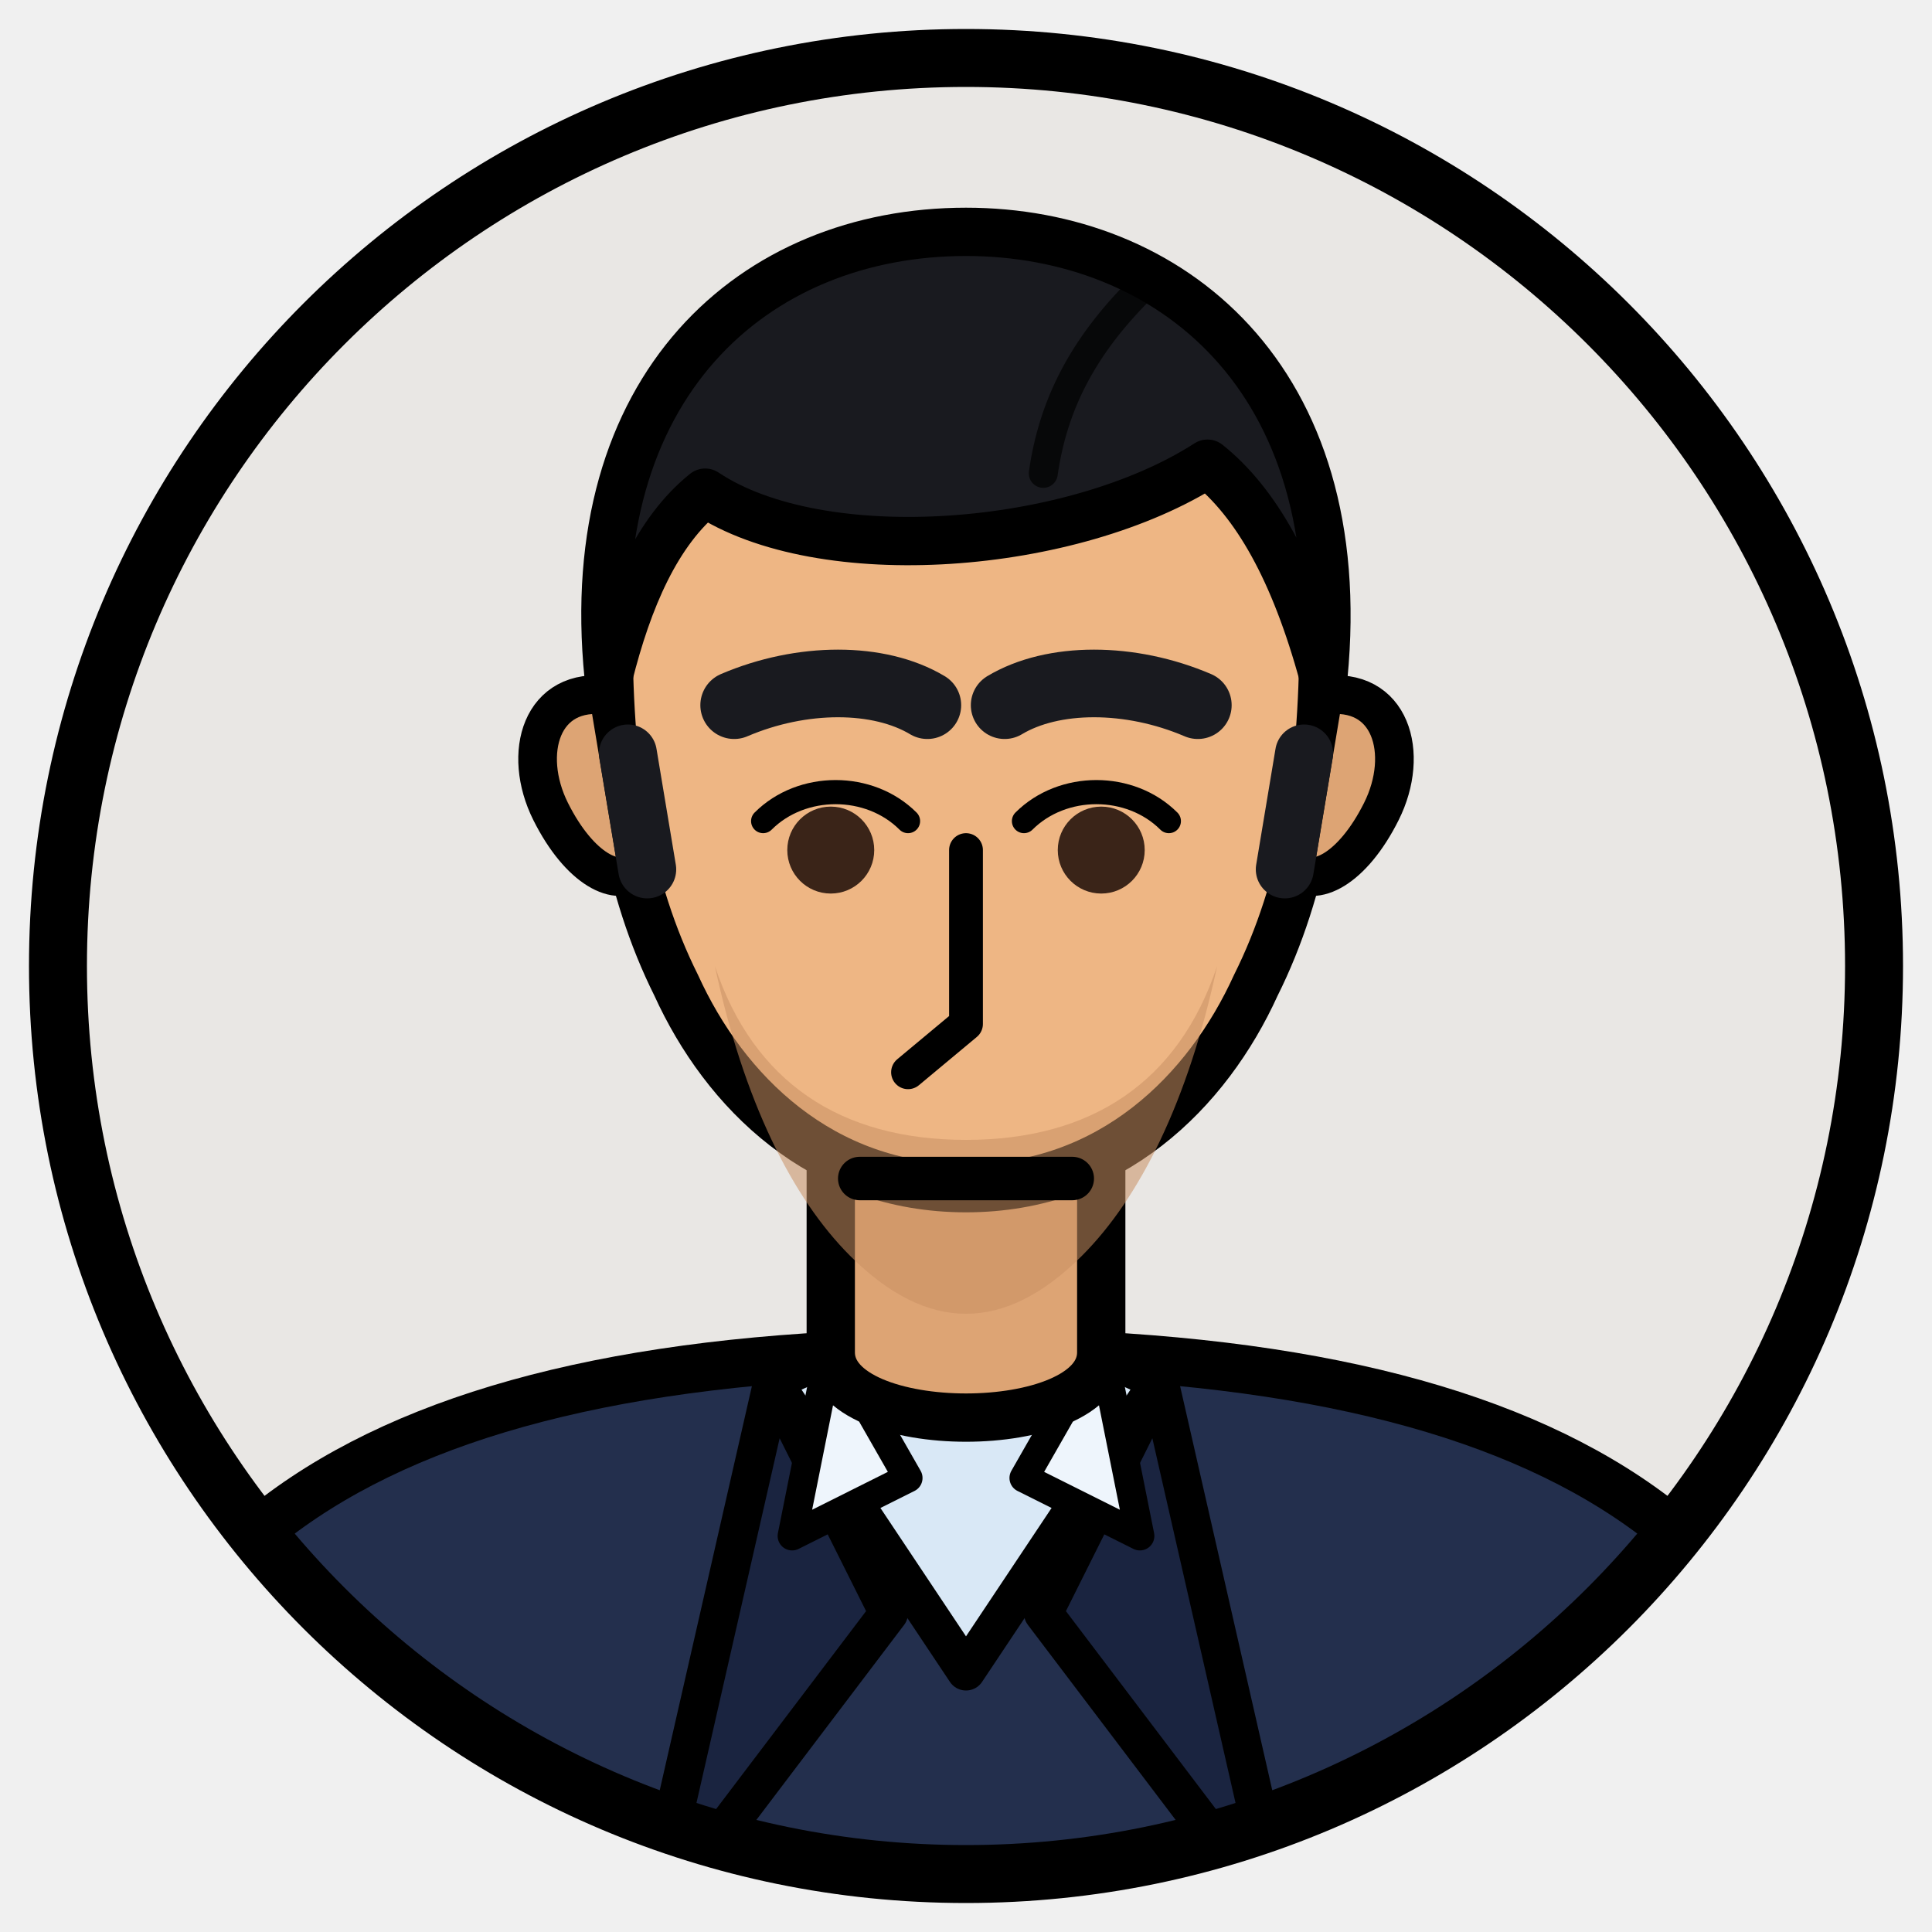
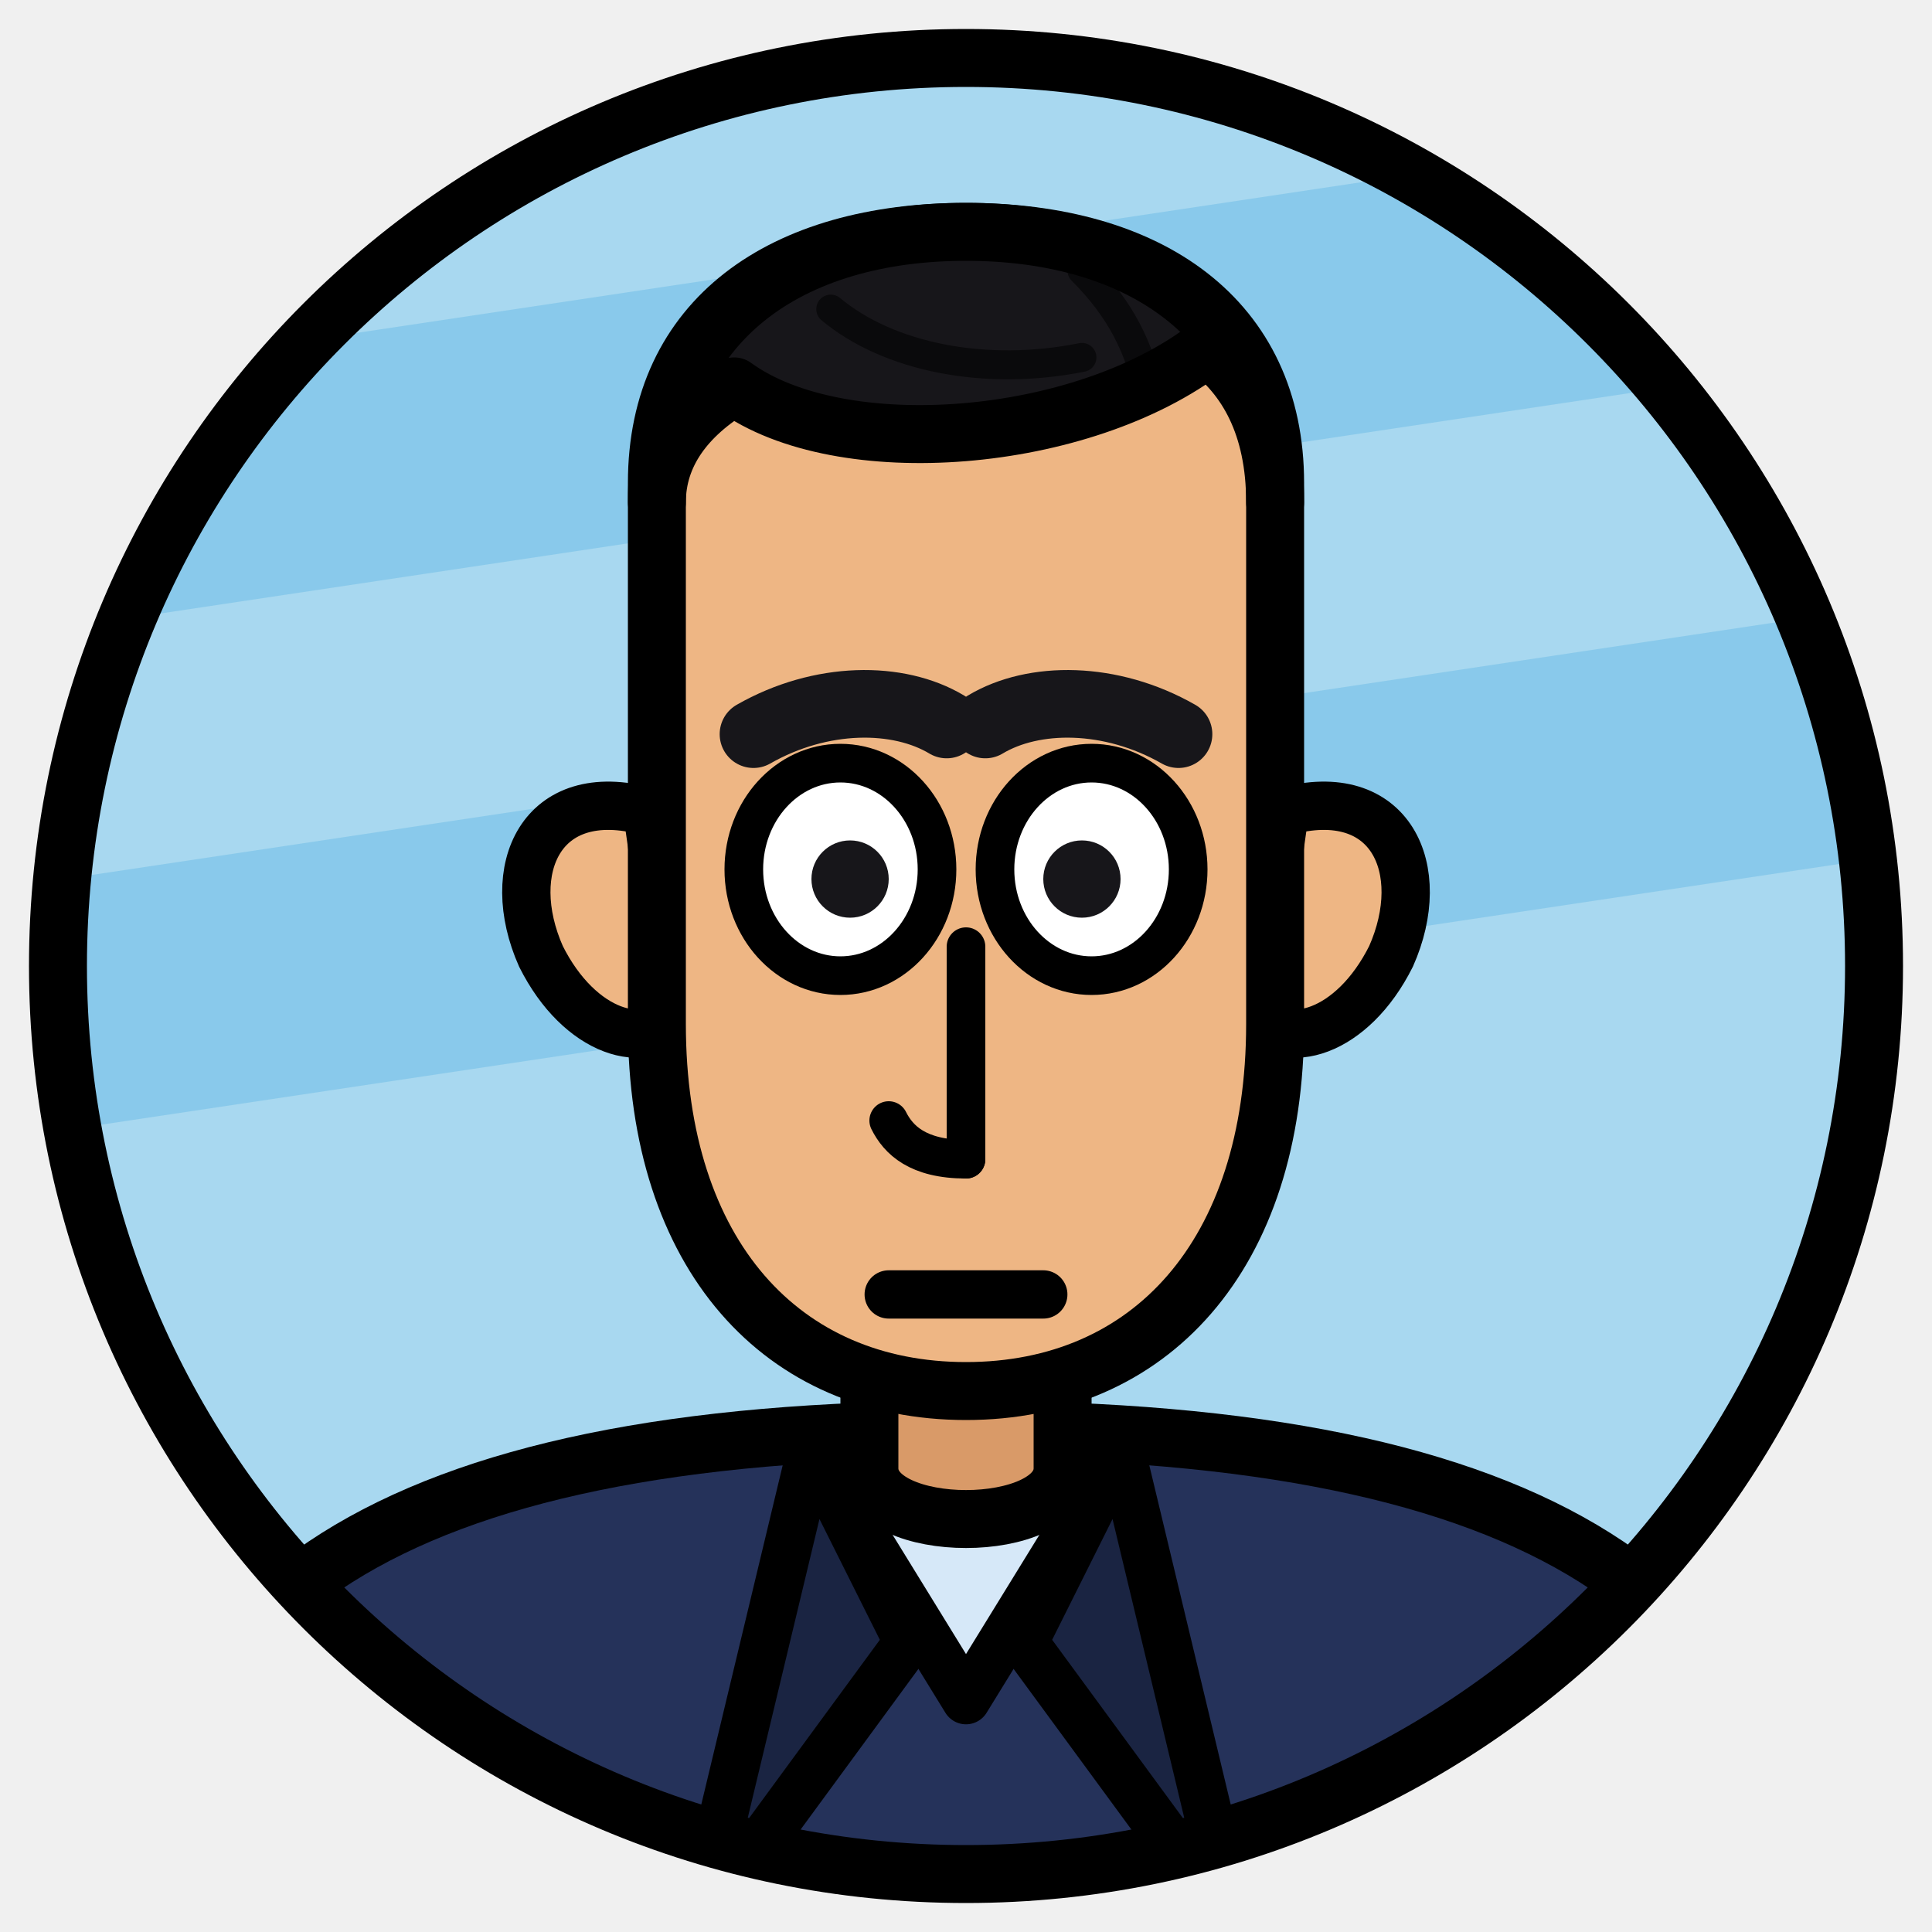
<svg xmlns="http://www.w3.org/2000/svg" viewBox="0 0 200 200" width="200" height="200" role="img" aria-labelledby="autor-titulo">
  <defs>
    <clipPath id="autor-circulo">
      <circle cx="100" cy="100" r="94" />
    </clipPath>
  </defs>
  <g clip-path="url(#autor-circulo)">
-     <rect width="200" height="200" fill="#e9e7e4" />
-     <path d="M8 200c2-40 30-60 92-60s90 20 92 60z" fill="#232f4d" stroke="#000" stroke-width="5" stroke-linejoin="round" />
-     <path d="M80 143l20 30 20-30-20-9z" fill="#d9e8f6" stroke="#000" stroke-width="4" stroke-linejoin="round" />
-     <path d="M80 143l-13 57 25-33z" fill="#1a2440" stroke="#000" stroke-width="4" stroke-linejoin="round" />
-     <path d="M120 143l13 57-25-33z" fill="#1a2440" stroke="#000" stroke-width="4" stroke-linejoin="round" />
-     <path d="M86 139l8 14-12 6z" fill="#eef5fc" stroke="#000" stroke-width="3" stroke-linejoin="round" />
-     <path d="M114 139l-8 14 12 6z" fill="#eef5fc" stroke="#000" stroke-width="3" stroke-linejoin="round" />
-     <path d="M86 112h28v28c0 9-28 9-28 0z" fill="#dda474" stroke="#000" stroke-width="5" stroke-linejoin="round" />
-     <path d="M100 26c24 0 37 16 37 40 0 14-2 26-7 36-5 11-15 21-30 21s-25-10-30-21c-5-10-7-22-7-36 0-24 13-40 37-40z" fill="#eeb684" stroke="#000" stroke-width="5" stroke-linejoin="round" />
-     <path d="M74 100c3 14 8 24 14 30 4 4 8 6 12 6s8-2 12-6c6-6 11-16 14-30-4 12-13 18-26 18s-22-6-26-18z" fill="#c98f63" opacity="0.55" />
-     <path d="M63 72c-7-1-9 6-6 12s7 8 9 6z" fill="#dda474" stroke="#000" stroke-width="4" stroke-linejoin="round" />
-     <path d="M137 72c7-1 9 6 6 12s-7 8-9 6z" fill="#dda474" stroke="#000" stroke-width="4" stroke-linejoin="round" />
-     <path d="M63 70c-3-30 15-46 37-46 21 0 40 15 37 46-3-11-7-18-12-22-14 9-40 11-52 3-5 4-8 11-10 19z" fill="#191a1f" stroke="#000" stroke-width="5" stroke-linejoin="round" />
-     <path d="M118 30c-6 6-9 12-10 19" fill="none" stroke="#000" stroke-width="3" stroke-linecap="round" opacity="0.7" />
-     <path d="M65 78l2 12" fill="none" stroke="#191a1f" stroke-width="6" stroke-linecap="round" />
-     <path d="M135 78l-2 12" fill="none" stroke="#191a1f" stroke-width="6" stroke-linecap="round" />
-     <path d="M76 73c7-3 15-3 20 0" fill="none" stroke="#191a1f" stroke-width="7" stroke-linecap="round" />
-     <path d="M124 73c-7-3-15-3-20 0" fill="none" stroke="#191a1f" stroke-width="7" stroke-linecap="round" />
-     <path d="M79 85c4-4 11-4 15 0" fill="none" stroke="#000" stroke-width="2.5" stroke-linecap="round" />
-     <path d="M121 85c-4-4-11-4-15 0" fill="none" stroke="#000" stroke-width="2.5" stroke-linecap="round" />
-     <circle cx="86" cy="88" r="4.5" fill="#3a2418" />
-     <circle cx="114" cy="88" r="4.5" fill="#3a2418" />
-     <path d="M100 88v18l-6 5" fill="none" stroke="#000" stroke-width="3.5" stroke-linecap="round" stroke-linejoin="round" />
-     <path d="M89 122h22" fill="none" stroke="#000" stroke-width="4.5" stroke-linecap="round" />
+     <rect width="200" height="200" fill="#a8d8f0" />
+     <path d="M0 40l200-30v26L0 66z" fill="#7cc3e8" opacity="0.7" />
+     <path d="M0 92l200-30v26L0 118z" fill="#7cc3e8" opacity="0.7" />
+     <path d="M14 200c1-34 26-52 86-52s85 18 86 52z" fill="#25325a" stroke="#000" stroke-width="6" stroke-linejoin="round" />
+     <path d="M84 150l16 26 16-26-16-8z" fill="#d6e8f8" stroke="#000" stroke-width="5" stroke-linejoin="round" />
+     <path d="M84 150l-12 50 22-30z" fill="#1a2442" stroke="#000" stroke-width="5" stroke-linejoin="round" />
+     <path d="M116 150l12 50-22-30z" fill="#1a2442" stroke="#000" stroke-width="5" stroke-linejoin="round" />
+     <path d="M90 128h20v24c0 7-20 7-20 0z" fill="#d99a68" stroke="#000" stroke-width="6" stroke-linejoin="round" />
+     <path d="M67 84c-11-3-15 6-11 15 4 8 11 10 14 6z" fill="#eeb684" stroke="#000" stroke-width="5" stroke-linejoin="round" />
+     <path d="M133 84c11-3 15 6 11 15-4 8-11 10-14 6z" fill="#eeb684" stroke="#000" stroke-width="5" stroke-linejoin="round" />
+     <path d="M100 24c19 0 32 9 32 26v56c0 24-13 38-32 38S68 130 68 106V50c0-17 13-26 32-26z" fill="#eeb684" stroke="#000" stroke-width="6" stroke-linejoin="round" />
+     <path d="M68 52c0-19 14-28 32-28s32 9 32 28c0-8-3-13-7-16-13 10-38 12-49 4-5 3-8 7-8 12z" fill="#17161a" stroke="#000" stroke-width="6" stroke-linejoin="round" />
+     <path d="M86 32c6 5 16 7 26 5" fill="none" stroke="#000" stroke-width="3" stroke-linecap="round" opacity="0.55" />
+     <path d="M112 28c4 4 6 8 7 13" fill="none" stroke="#000" stroke-width="3" stroke-linecap="round" opacity="0.55" />
+     <path d="M78 76c7-4 15-4 20-1" fill="none" stroke="#17161a" stroke-width="7" stroke-linecap="round" />
+     <path d="M122 76c-7-4-15-4-20-1" fill="none" stroke="#17161a" stroke-width="7" stroke-linecap="round" />
+     <ellipse cx="87" cy="90" rx="10" ry="11" fill="#fff" stroke="#000" stroke-width="4" />
+     <ellipse cx="113" cy="90" rx="10" ry="11" fill="#fff" stroke="#000" stroke-width="4" />
+     <circle cx="88" cy="91" r="4" fill="#17161a" />
+     <circle cx="112" cy="91" r="4" fill="#17161a" />
+     <path d="M100 98v22" fill="none" stroke="#000" stroke-width="4" stroke-linecap="round" />
+     <path d="M100 120c-5 0-7-2-8-4" fill="none" stroke="#000" stroke-width="4" stroke-linecap="round" />
+     <path d="M92 134h16" fill="none" stroke="#000" stroke-width="5" stroke-linecap="round" />
  </g>
  <circle cx="100" cy="100" r="94" fill="none" stroke="#000" stroke-width="6" />
</svg>
